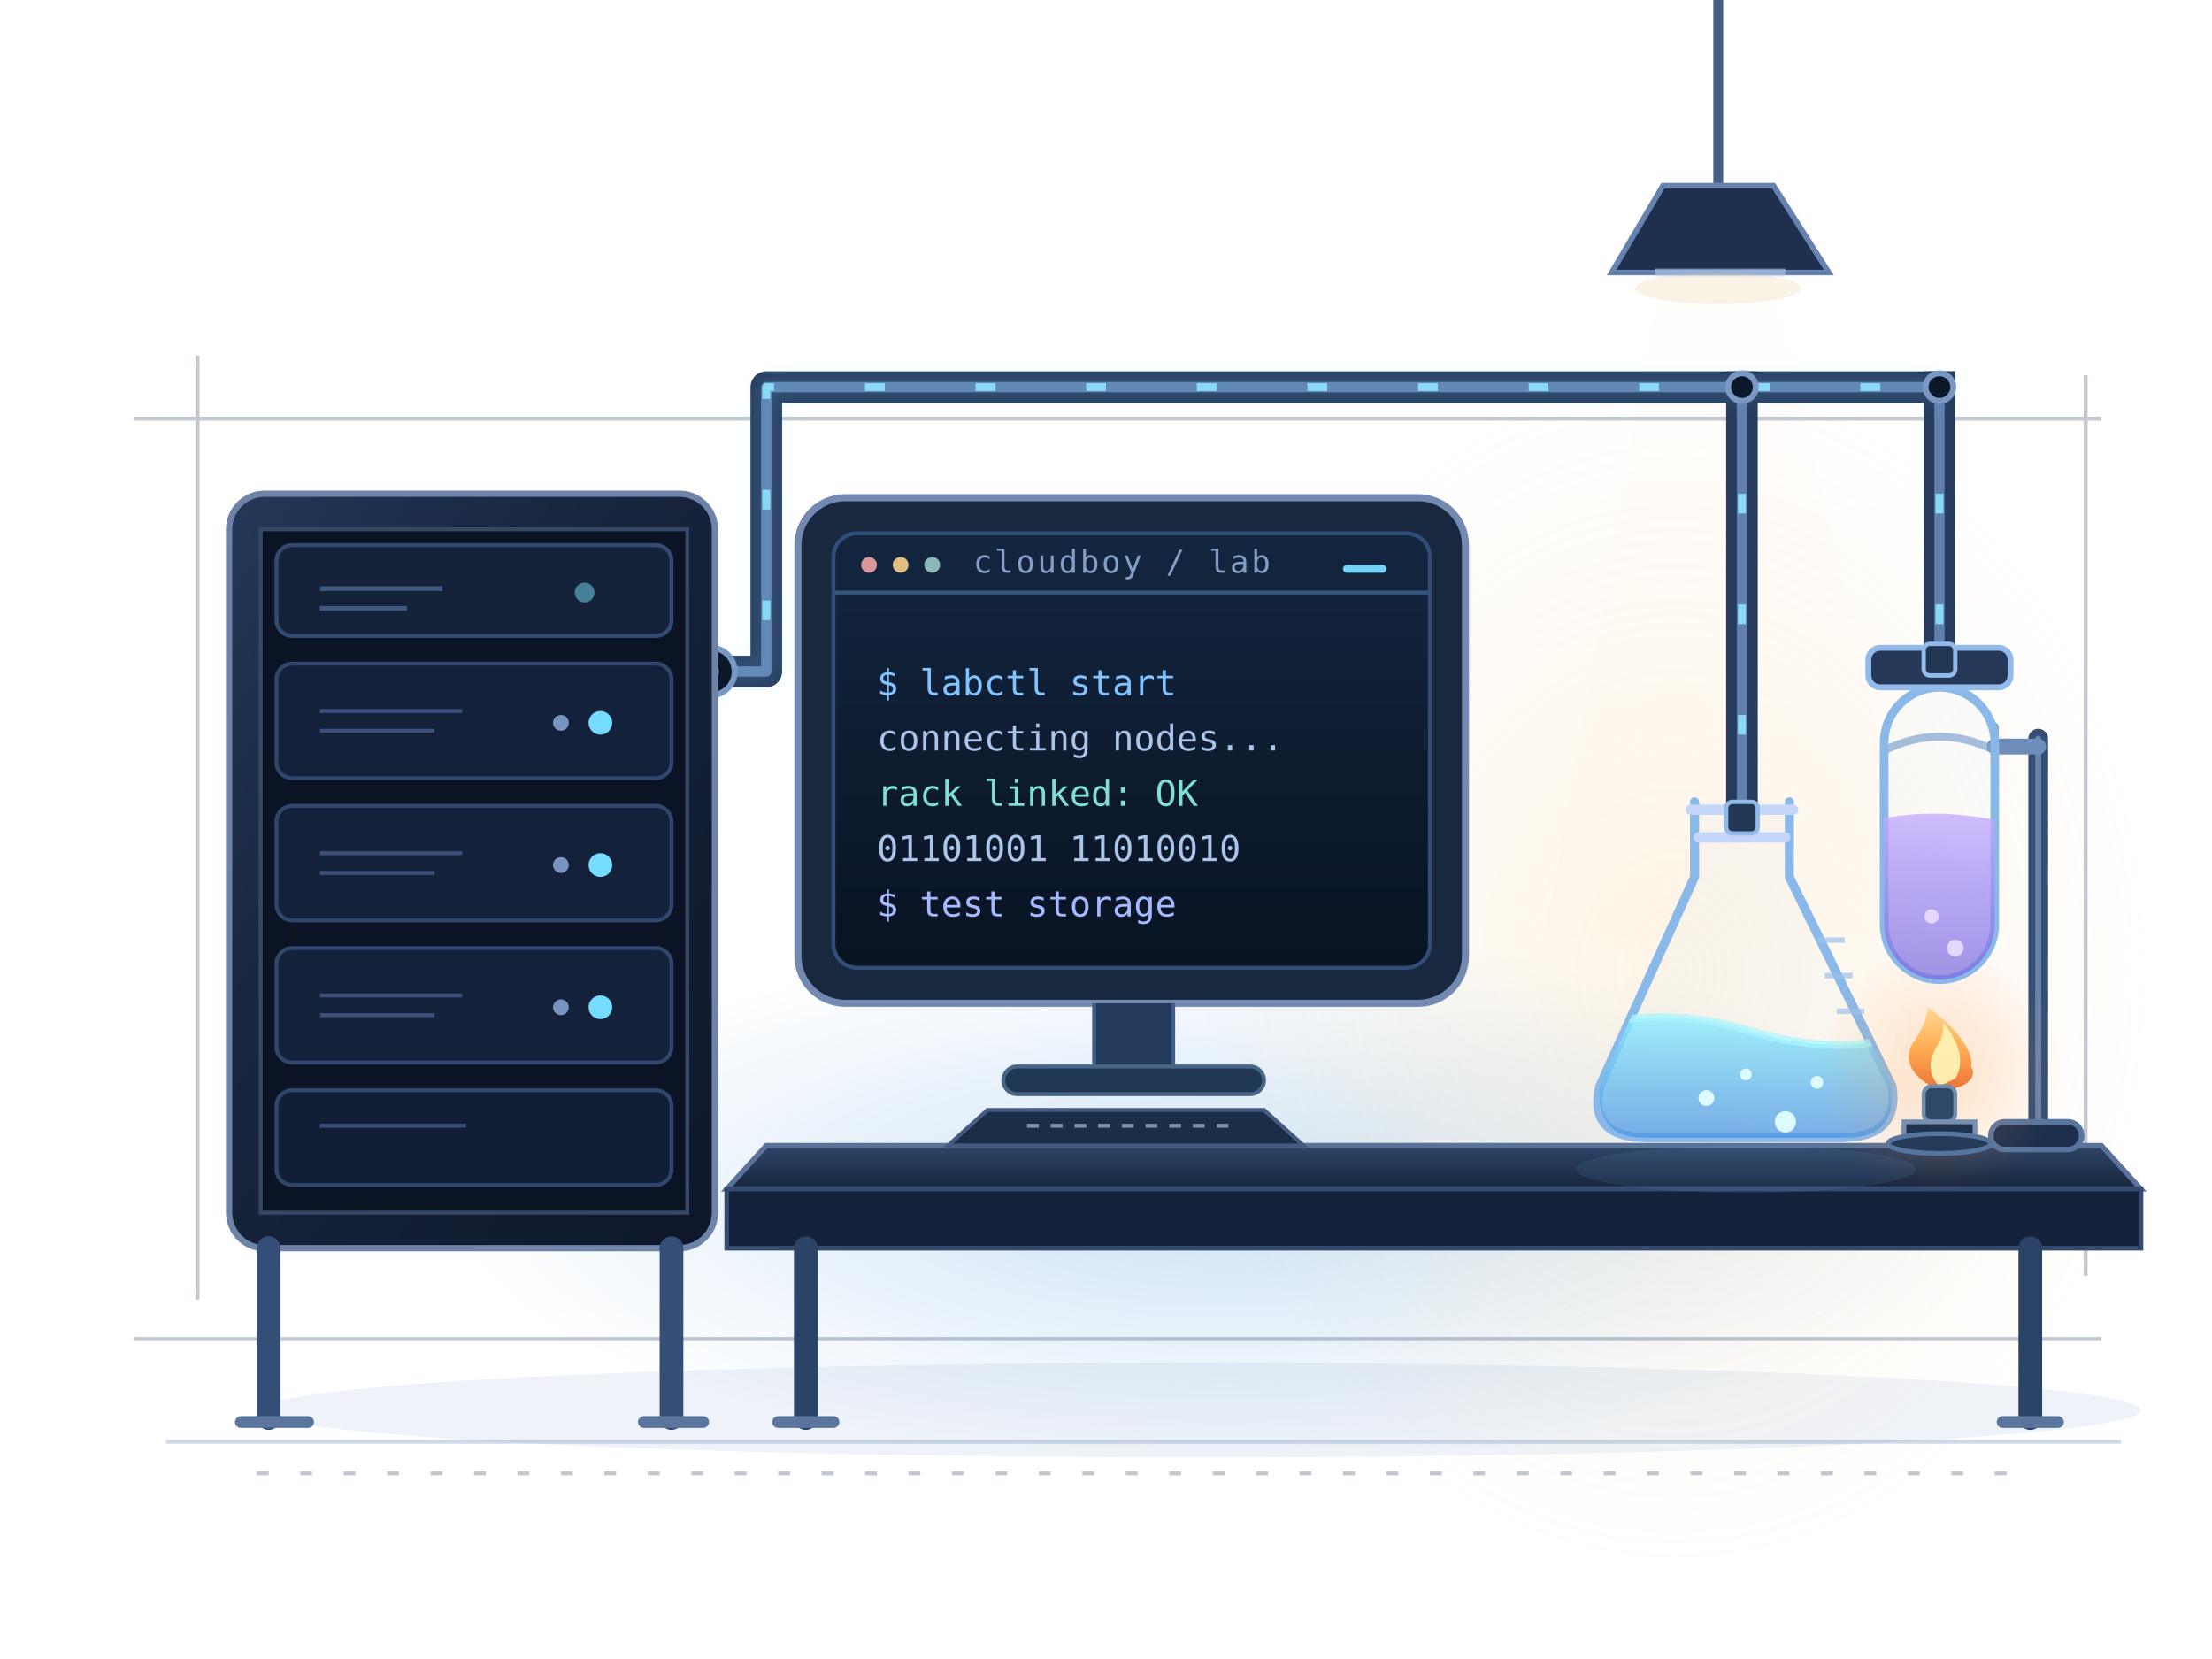
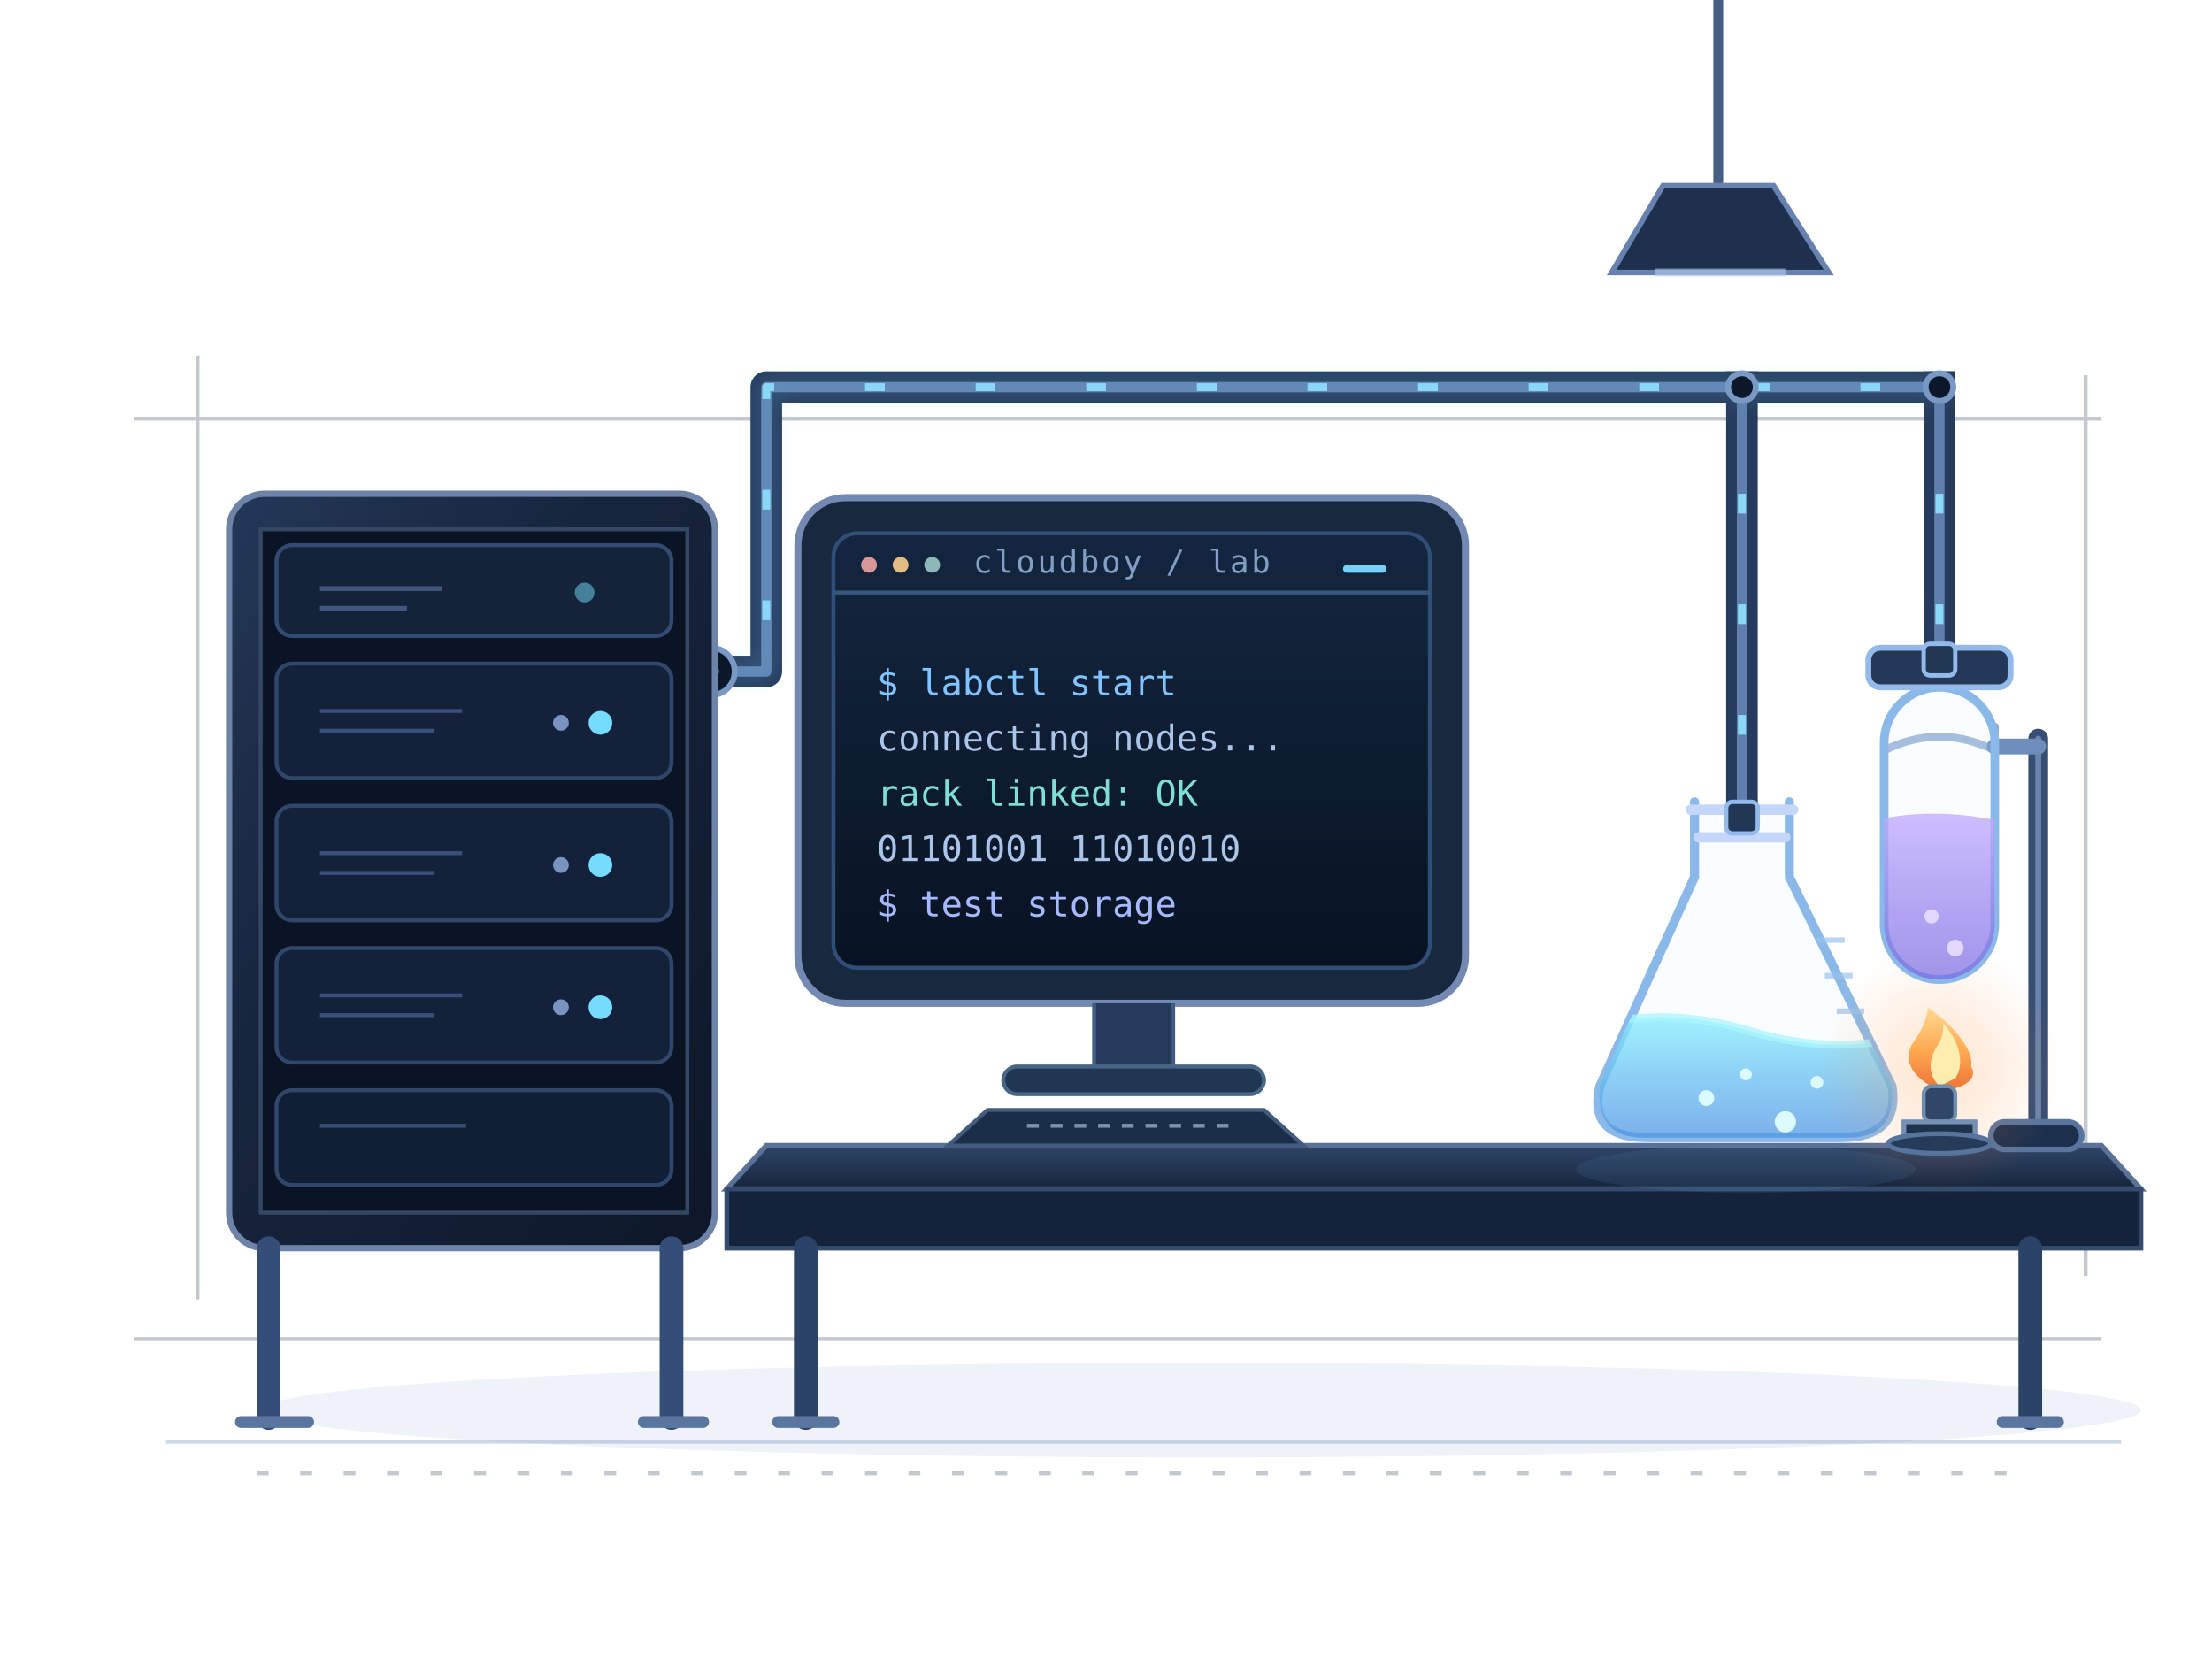
<svg xmlns="http://www.w3.org/2000/svg" viewBox="0 0 560 420" role="img" aria-labelledby="title desc">
  <defs>
    <linearGradient id="rackSteel" x1="0" y1="0" x2="1" y2="1">
      <stop stop-color="#243858" />
      <stop offset=".38" stop-color="#17253e" />
      <stop offset="1" stop-color="#0e1729" />
    </linearGradient>
    <linearGradient id="screenGlass" x1="0" y1="0" x2="0" y2="1">
      <stop stop-color="#142640" />
      <stop offset="1" stop-color="#081322" />
    </linearGradient>
    <linearGradient id="deskSteel" x1="0" y1="0" x2="0" y2="1">
      <stop stop-color="#304567" />
      <stop offset="1" stop-color="#15253d" />
    </linearGradient>
    <linearGradient id="cyanLiquid" x1="0" y1="0" x2="0" y2="1">
      <stop stop-color="#89eeff" stop-opacity=".79" />
      <stop offset="1" stop-color="#3175db" stop-opacity=".67" />
    </linearGradient>
    <linearGradient id="indigoLiquid" x1="0" y1="0" x2="0" y2="1">
      <stop stop-color="#c2abff" stop-opacity=".78" />
      <stop offset="1" stop-color="#7361df" stop-opacity=".67" />
    </linearGradient>
-     <radialGradient id="screenBloom">
-       <stop stop-color="#3d8fda" stop-opacity=".25" />
-       <stop offset="1" stop-color="#3d8fda" stop-opacity="0" />
-     </radialGradient>
-     <radialGradient id="lampPool">
-       <stop stop-color="#f7ca85" stop-opacity=".20" />
-       <stop offset="1" stop-color="#f7ca85" stop-opacity="0" />
-     </radialGradient>
    <filter id="pipeBloom" x="-50%" y="-100%" width="200%" height="300%">
      <feGaussianBlur stdDeviation="3" />
    </filter>
    <radialGradient id="flameHalo">
      <stop stop-color="#ffb86e" stop-opacity=".31" />
      <stop offset=".55" stop-color="#ff8d3b" stop-opacity=".12" />
      <stop offset="1" stop-color="#ff8d3b" stop-opacity="0" />
    </radialGradient>
    <linearGradient id="flameOuter" x1="0" y1="1" x2="0" y2="0">
      <stop stop-color="#ed6f33" />
      <stop offset=".5" stop-color="#ffab4f" />
      <stop offset="1" stop-color="#ffd892" />
    </linearGradient>
    <clipPath id="terminalClip">
      <rect x="222" y="162" width="133" height="73" rx="4" />
    </clipPath>
    <clipPath id="blueFluidClip">
      <path d="M429 203V222L405 275Q404 288 416 288H468Q480 288 479 275L453 222V203Z" />
    </clipPath>
    <clipPath id="purpleFluidClip">
      <rect x="491" y="214" width="28" height="74" rx="14" />
    </clipPath>
  </defs>
  <style>
.status-led{animation:ledFlash 2.4s steps(1,end) infinite}.status-led.offset{animation-delay:.75s}.status-led.slow{animation-duration:3.4s;animation-delay:1.2s}
.pipe-flow{stroke-dasharray:3 25;stroke-dashoffset:0;animation:signalTravel 2.8s linear infinite}.pipe-flow.secondary{animation-duration:3.7s;animation-direction:reverse;animation-delay:.3s}
.terminal-scroll{animation:terminalFlow 10s steps(5,end) infinite}.cursor{animation:cursorBlink 1.1s steps(1,end) infinite}
.bubble{animation:bubbleUp 3.2s ease-in infinite}.bubble.b2{animation-delay:.8s;animation-duration:3.7s}.bubble.b3{animation-delay:1.7s;animation-duration:2.8s}.bubble.b4{animation-delay:2.5s;animation-duration:3.4s}
.fluid-shimmer{animation:liquidGlow 4.5s ease-in-out infinite}.scope{animation:scopePulse 4s ease-in-out infinite}
.burner-flame{transform-box:fill-box;transform-origin:center bottom;animation:flameFlicker 1.05s ease-in-out infinite alternate}
.burner-flame-inner{transform-box:fill-box;transform-origin:center bottom;animation:flameFlicker .75s ease-in-out infinite alternate-reverse}
.burner-glow{animation:flameGlow 1.2s ease-in-out infinite alternate}
@keyframes ledFlash{0%,60%,100%{opacity:.22}18%,40%{opacity:1}}
@keyframes signalTravel{to{stroke-dashoffset:-112}}
@keyframes terminalFlow{0%,13%{transform:translateY(0)}20%,33%{transform:translateY(-14px)}40%,53%{transform:translateY(-28px)}60%,73%{transform:translateY(-42px)}80%,93%{transform:translateY(-56px)}100%{transform:translateY(-70px)}}
@keyframes cursorBlink{0%,49%{opacity:1}50%,100%{opacity:0}}
@keyframes bubbleUp{0%{transform:translateY(12px);opacity:0}25%{opacity:.9}85%{opacity:.65}100%{transform:translateY(-40px);opacity:0}}
@keyframes liquidGlow{0%,100%{opacity:.75}50%{opacity:1}}
@keyframes scopePulse{0%,100%{opacity:.55}50%{opacity:1}}
@keyframes flameFlicker{0%{transform:scaleX(.86) scaleY(.92) rotate(-3deg)}33%{transform:scaleX(1.06) scaleY(1.08) rotate(2deg)}66%{transform:scaleX(.94) scaleY(.99) rotate(-1deg)}100%{transform:scaleX(1.02) scaleY(1.13) rotate(3deg)}}
@keyframes flameGlow{from{opacity:.48;transform:scale(.91)}to{opacity:.88;transform:scale(1.1)}}
@media(prefers-reduced-motion:reduce){.status-led,.pipe-flow,.terminal-scroll,.cursor,.bubble,.fluid-shimmer,.scope,.burner-flame,.burner-flame-inner,.burner-glow{animation:none!important}}
</style>
-   <ellipse cx="310" cy="304" rx="196" ry="67" fill="url(#screenBloom)" />
  <ellipse cx="304" cy="357" rx="238" ry="12" fill="#5a88bf" opacity=".10" />
  <path d="M42 365H537" fill="none" stroke="#577aa8" stroke-width="1" opacity=".28" />
-   <ellipse cx="424" cy="246" rx="122" ry="154" fill="url(#lampPool)" />
  <g fill="none" stroke="#314462" opacity=".30" stroke-width="1">
    <path d="M34 106H532M34 339H532" />
    <path d="M50 90V329M528 95V323" />
    <path d="M65 373H511" stroke-dasharray="3 8" />
  </g>
  <path d="M435 0V52" stroke="#455f83" stroke-width="2.5" />
  <path d="M408 69L421 47H449L463 69Z" fill="#1e304e" stroke="#6782af" stroke-width="1.4" />
  <path d="M419 69H452" stroke="#b7cff4" stroke-opacity=".6" stroke-width="2" />
-   <ellipse cx="435" cy="73" rx="21" ry="4" fill="#ecc790" opacity=".23" />
-   <path d="M419 77L391 238H488L450 77Z" fill="#e9b976" opacity=".018" />
  <g fill="none" stroke-linejoin="round" stroke-linecap="square">
    <path d="M180 170H194V98H491" stroke="#263b5d" stroke-width="8" />
    <path d="M441 98V205" stroke="#263b5d" stroke-width="8" />
    <path d="M491 98V165" stroke="#263b5d" stroke-width="8" />
    <path d="M180 170H194V98H491" stroke="#607fae" stroke-width="2.6" />
    <path d="M441 98V205" stroke="#607fae" stroke-width="2.6" />
    <path d="M491 98V165" stroke="#607fae" stroke-width="2.6" />
    <path d="M180 170H194V98H491" stroke="#72d9ff" stroke-width="2.5" opacity=".34" filter="url(#pipeBloom)" />
    <path class="pipe-flow" d="M180 170H194V98H491" stroke="#89d9f6" stroke-width="2" />
    <path class="pipe-flow" d="M441 98V205" stroke="#89d9f6" stroke-width="2" />
    <path class="pipe-flow" d="M491 98V165" stroke="#89d9f6" stroke-width="2" />
  </g>
  <g fill="#0b1829" stroke="#7a98c4" stroke-width="1.5">
    <circle cx="180" cy="170" r="6" />
    <circle cx="441" cy="98" r="3.5" />
    <circle cx="491" cy="98" r="3.5" />
  </g>
  <circle cx="180" cy="170" r="2" fill="#8db7f2" />
  <g id="rack">
    <rect x="58" y="125" width="123" height="191" rx="9" fill="url(#rackSteel)" stroke="#6e83a8" stroke-width="1.6" />
    <path d="M66 134H174V307H66Z" fill="#0b1424" stroke="#344764" />
    <rect x="70" y="138" width="100" height="23" rx="4" fill="#15233a" stroke="#334b72" />
    <path d="M81 149H112M81 154H103" stroke="#526f9c" opacity=".70" stroke-width="1.2" />
    <circle cx="148" cy="150" r="2.5" fill="#6ecbe9" opacity=".55" />
    <rect x="70" y="168" width="100" height="29" rx="4" fill="#13213a" stroke="#30466b" />
    <rect x="70" y="204" width="100" height="29" rx="4" fill="#13213a" stroke="#30466b" />
    <rect x="70" y="240" width="100" height="29" rx="4" fill="#13213a" stroke="#30466b" />
    <rect x="70" y="276" width="100" height="24" rx="4" fill="#111f36" stroke="#30466b" />
    <g stroke="#637fbd" stroke-opacity=".5">
      <path d="M81 180H117M81 185H110M81 216H117M81 221H110M81 252H117M81 257H110M81 285H118" />
    </g>
    <g fill="#75dcff">
      <circle class="status-led" cx="152" cy="183" r="3" />
      <circle class="status-led offset" cx="152" cy="219" r="3" />
      <circle class="status-led slow" cx="152" cy="255" r="3" />
    </g>
    <g fill="#7993c0">
      <circle cx="142" cy="183" r="2" />
      <circle cx="142" cy="219" r="2" />
      <circle cx="142" cy="255" r="2" />
    </g>
    <path d="M68 316V359M170 316V359" stroke="#344e78" stroke-width="6" stroke-linecap="round" />
    <path d="M61 360H78M163 360H178" stroke="#5a769f" stroke-width="3" stroke-linecap="round" />
  </g>
  <path d="M194 290H532L542 301H184Z" fill="url(#deskSteel)" stroke="#5a7198" stroke-width="1.3" />
  <path d="M184 301H542V316H184Z" fill="#14233b" stroke="#344b6e" stroke-width="1.2" />
  <path d="M204 316V359M514 316V359" stroke="#2b4367" stroke-width="6" stroke-linecap="round" />
  <path d="M197 360H211M507 360H521" stroke="#5a769f" stroke-width="3" stroke-linecap="round" />
  <g id="terminal">
    <rect x="202" y="126" width="169" height="128" rx="12" fill="#18283f" stroke="#7489b1" stroke-width="1.8" />
    <rect x="211" y="135" width="151" height="110" rx="6" fill="url(#screenGlass)" stroke="#304e78" />
    <path d="M211 150H362" stroke="#35577e" stroke-width="1" />
    <circle cx="220" cy="143" r="2" fill="#d8959a" />
    <circle cx="228" cy="143" r="2" fill="#e0be83" />
    <circle cx="236" cy="143" r="2" fill="#8bb9b7" />
    <text x="284" y="145" text-anchor="middle" font-family="monospace" font-size="8" letter-spacing=".6" fill="#839ec4">cloudboy / lab</text>
    <rect class="scope" x="340" y="143" width="11" height="2" rx="1" fill="#76d1f7" />
    <g clip-path="url(#terminalClip)" font-family="ui-monospace, monospace" font-size="9" fill="#abc5ea">
      <g class="terminal-scroll">
        <text x="222" y="176" fill="#80c4ff">$ labctl start</text>
        <text x="222" y="190">connecting nodes...</text>
        <text x="222" y="204" fill="#7fdfd8">rack linked: OK</text>
        <text x="222" y="218">01101001 11010010</text>
        <text x="222" y="232" fill="#a6b9ff">$ test storage</text>
        <text x="222" y="246" fill="#8cd9f2">stream: active</text>
        <text x="222" y="260">packet 0x4a → 0x3f</text>
        <text x="222" y="274" fill="#7fdfd8">sample collected</text>
        <text x="222" y="288" fill="#a6b9ff">$ next experiment</text>
        <text x="222" y="302">01100101 01100001</text>
        <text x="222" y="316" fill="#7fdfd8">status: running</text>
      </g>
    </g>
    <path d="M277 254V270H297V254" fill="#243b5d" stroke="#405c83" />
    <rect x="254" y="270" width="66" height="7" rx="3.5" fill="#203753" stroke="#496586" />
    <path d="M250 281H320L330 290H240Z" fill="#1b2e48" stroke="#435b80" />
    <path d="M260 285H311" stroke="#7b91ac" stroke-width="1" stroke-dasharray="3 3" />
  </g>
  <g id="sampleA">
    <ellipse cx="442" cy="296" rx="43" ry="6" fill="#70a9e5" opacity=".1" />
    <path d="M429 203V222L405 275Q402 288 417 288H466Q481 288 479 275L453 222V203" fill="#6eb5ff" fill-opacity=".035" stroke="#8ab9e9" stroke-width="2.3" stroke-linecap="round" stroke-linejoin="round" />
    <path d="M428 205H454M430 212H452" stroke="#c4d7fa" stroke-width="2.6" stroke-linecap="round" />
    <rect x="437" y="203" width="8" height="8" rx="1.6" fill="#213754" stroke="#92bbeb" stroke-width="1.1" />
    <g clip-path="url(#blueFluidClip)">
      <path class="fluid-shimmer" d="M400 261Q420 254 443 261T486 261V297H400Z" fill="url(#cyanLiquid)" />
      <path d="M399 261Q420 254 443 261T487 261" fill="none" stroke="#a9f5ff" stroke-width="2" opacity=".75" />
      <g fill="#dcfbff">
        <circle class="bubble" cx="432" cy="278" r="2" />
        <circle class="bubble b2" cx="452" cy="284" r="2.7" />
        <circle class="bubble b3" cx="442" cy="272" r="1.5" />
        <circle class="bubble b4" cx="460" cy="274" r="1.6" />
      </g>
    </g>
    <g stroke="#9ac2ec" stroke-width="1.4" opacity=".7">
      <path d="M460 238H467M462 247H469M465 256H472" />
    </g>
  </g>
  <g id="sampleB-stand">
    <path d="M516 187V285" fill="none" stroke="#364e74" stroke-width="5" stroke-linecap="round" />
    <path d="M516 187V285" fill="none" stroke="#7b96bc" stroke-width="1.5" stroke-linecap="round" opacity=".75" />
    <rect x="504" y="284" width="23" height="7" rx="3.5" fill="#1c304e" stroke="#57759e" stroke-width="1.4" />
    <path d="M516 189H505" fill="none" stroke="#6f8dbb" stroke-width="4" stroke-linecap="round" />
    <path d="M505 184V196" fill="none" stroke="#88a4cb" stroke-width="2" stroke-linecap="round" />
    <path d="M477 190Q491 183 505 190" fill="none" stroke="#83a2cd" stroke-width="2" opacity=".7" />
  </g>
  <g id="sampleB-burner" transform="translate(-14 0)">
    <ellipse class="burner-glow" cx="505" cy="271" rx="31" ry="32" fill="url(#flameHalo)" />
    <g class="burner-flame">
      <path d="M505 276C498 273 495 268 499 263C501 260 502 257 502 255C508 259 514 266 513 270C515 273 511 276 505 276Z" fill="url(#flameOuter)" opacity=".97" />
    </g>
    <g class="burner-flame-inner">
      <path d="M505 275C502 272 502 268 505 264C506 262 506 260 506 259C511 265 511 270 509 273Z" fill="#fff0b3" opacity=".96" />
    </g>
    <rect x="501" y="275" width="8" height="9" rx="2" fill="#30476a" stroke="#708eae" stroke-width="1" />
    <path d="M496 284H514V288H496Z" fill="#20334d" stroke="#7690b4" stroke-width="1.2" />
    <ellipse cx="505" cy="289.5" rx="13" ry="2.5" fill="#263b5a" stroke="#56749c" stroke-width="1.2" />
  </g>
  <g id="sampleB" transform="translate(-14 -40)">
    <rect x="491" y="214" width="28" height="74" rx="14" fill="#6eb5ff" fill-opacity=".035" stroke="#8ab9e9" stroke-width="2.2" />
    <rect x="487" y="204" width="36" height="10" rx="3" fill="#263858" stroke="#92bbeb" stroke-width="1.5" />
    <rect x="501" y="203" width="8" height="8" rx="1.6" fill="#213754" stroke="#92bbeb" stroke-width="1.1" />
    <g clip-path="url(#purpleFluidClip)">
      <path class="fluid-shimmer" d="M487 248Q503 244 521 248V290H487Z" fill="url(#indigoLiquid)" />
      <g fill="#e4d8ff">
        <circle class="bubble b2" cx="503" cy="272" r="1.8" />
        <circle class="bubble b4" cx="509" cy="280" r="2.1" />
      </g>
    </g>
  </g>
</svg>
